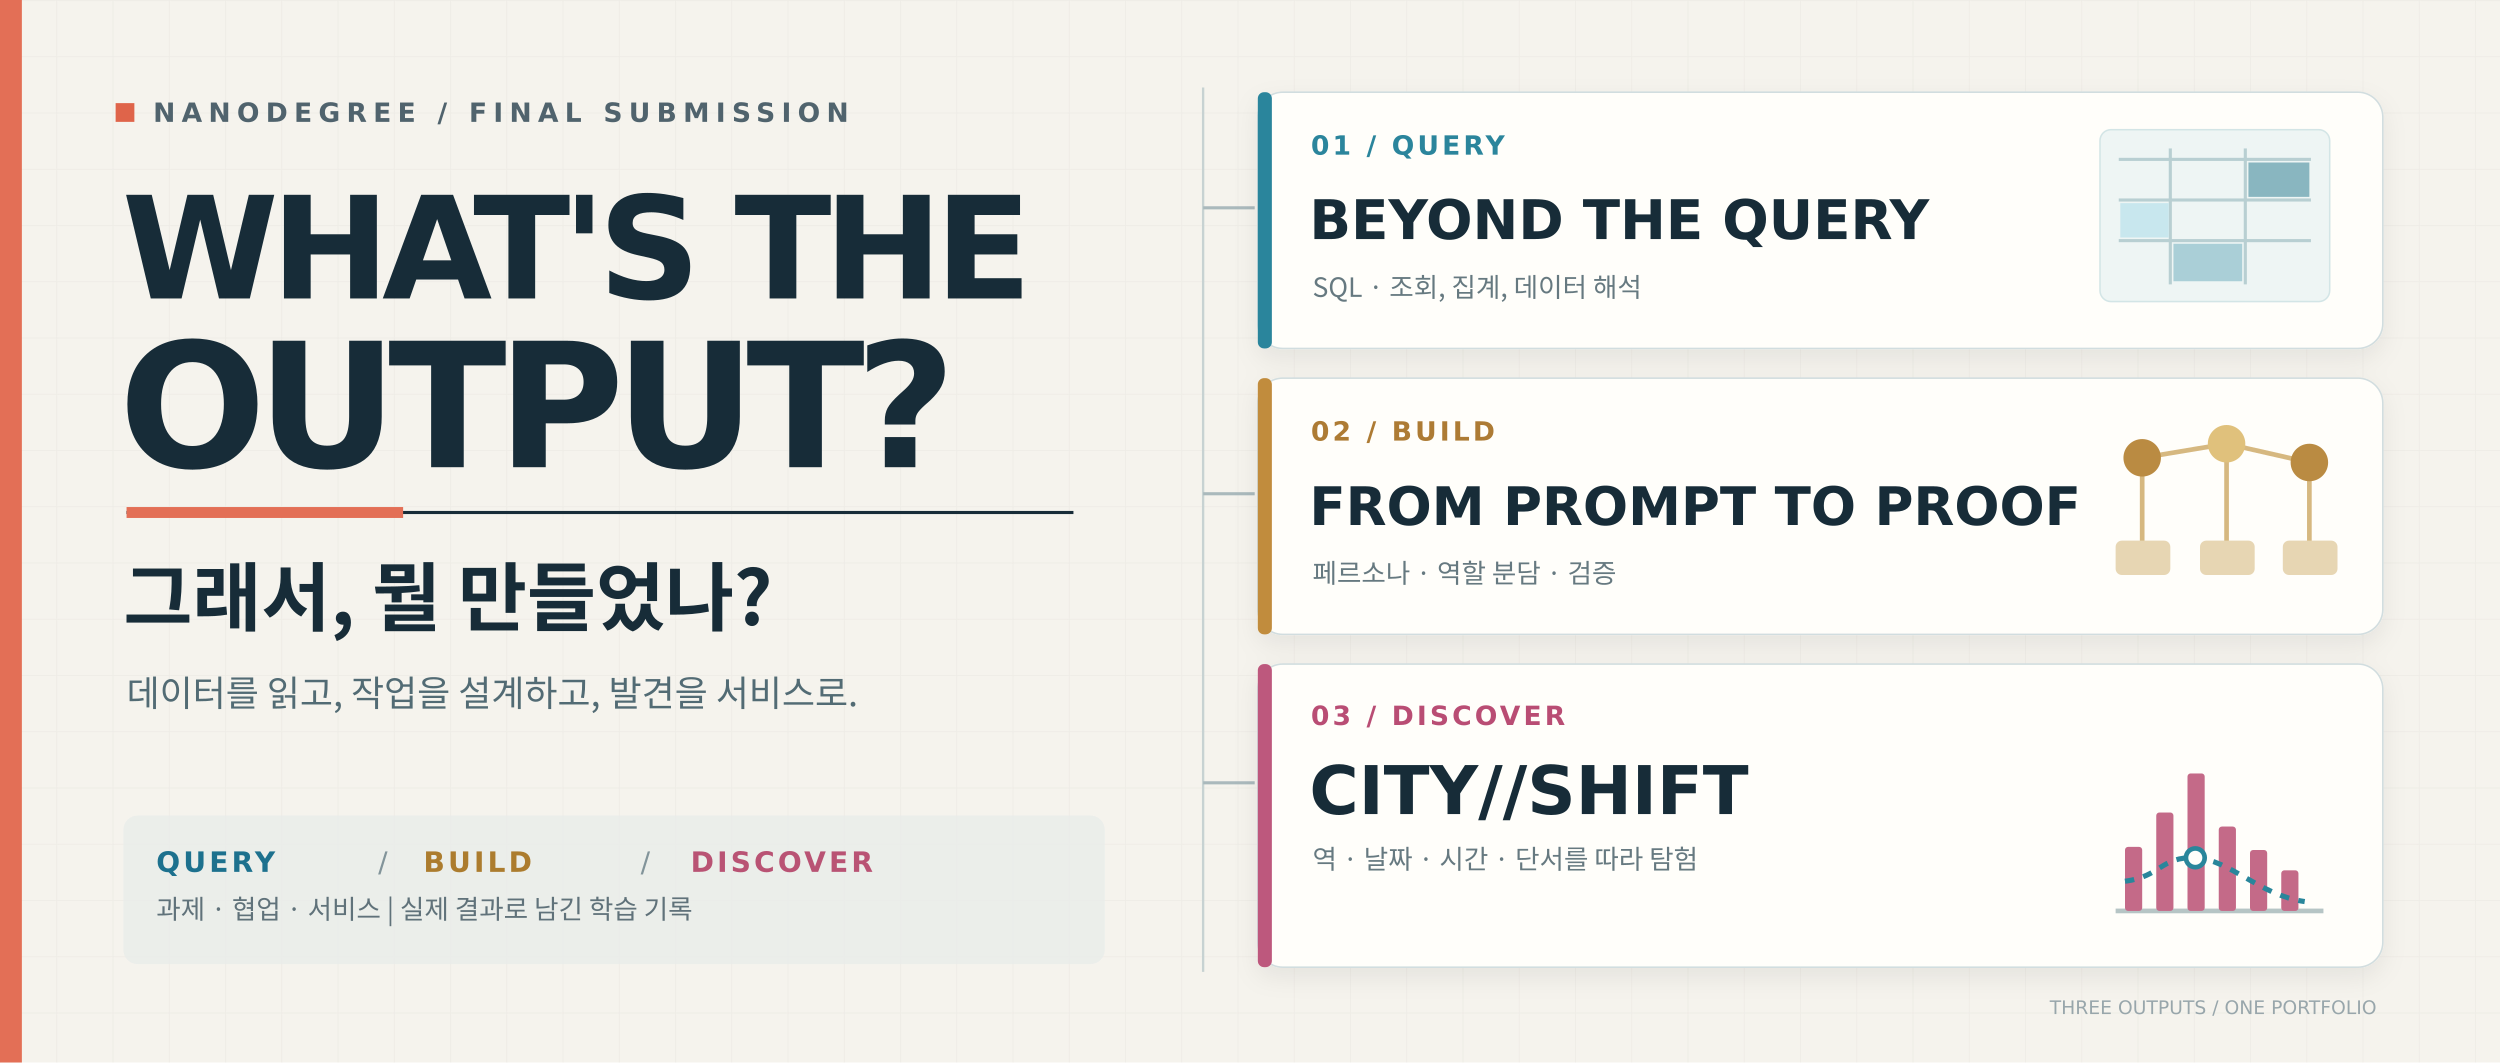
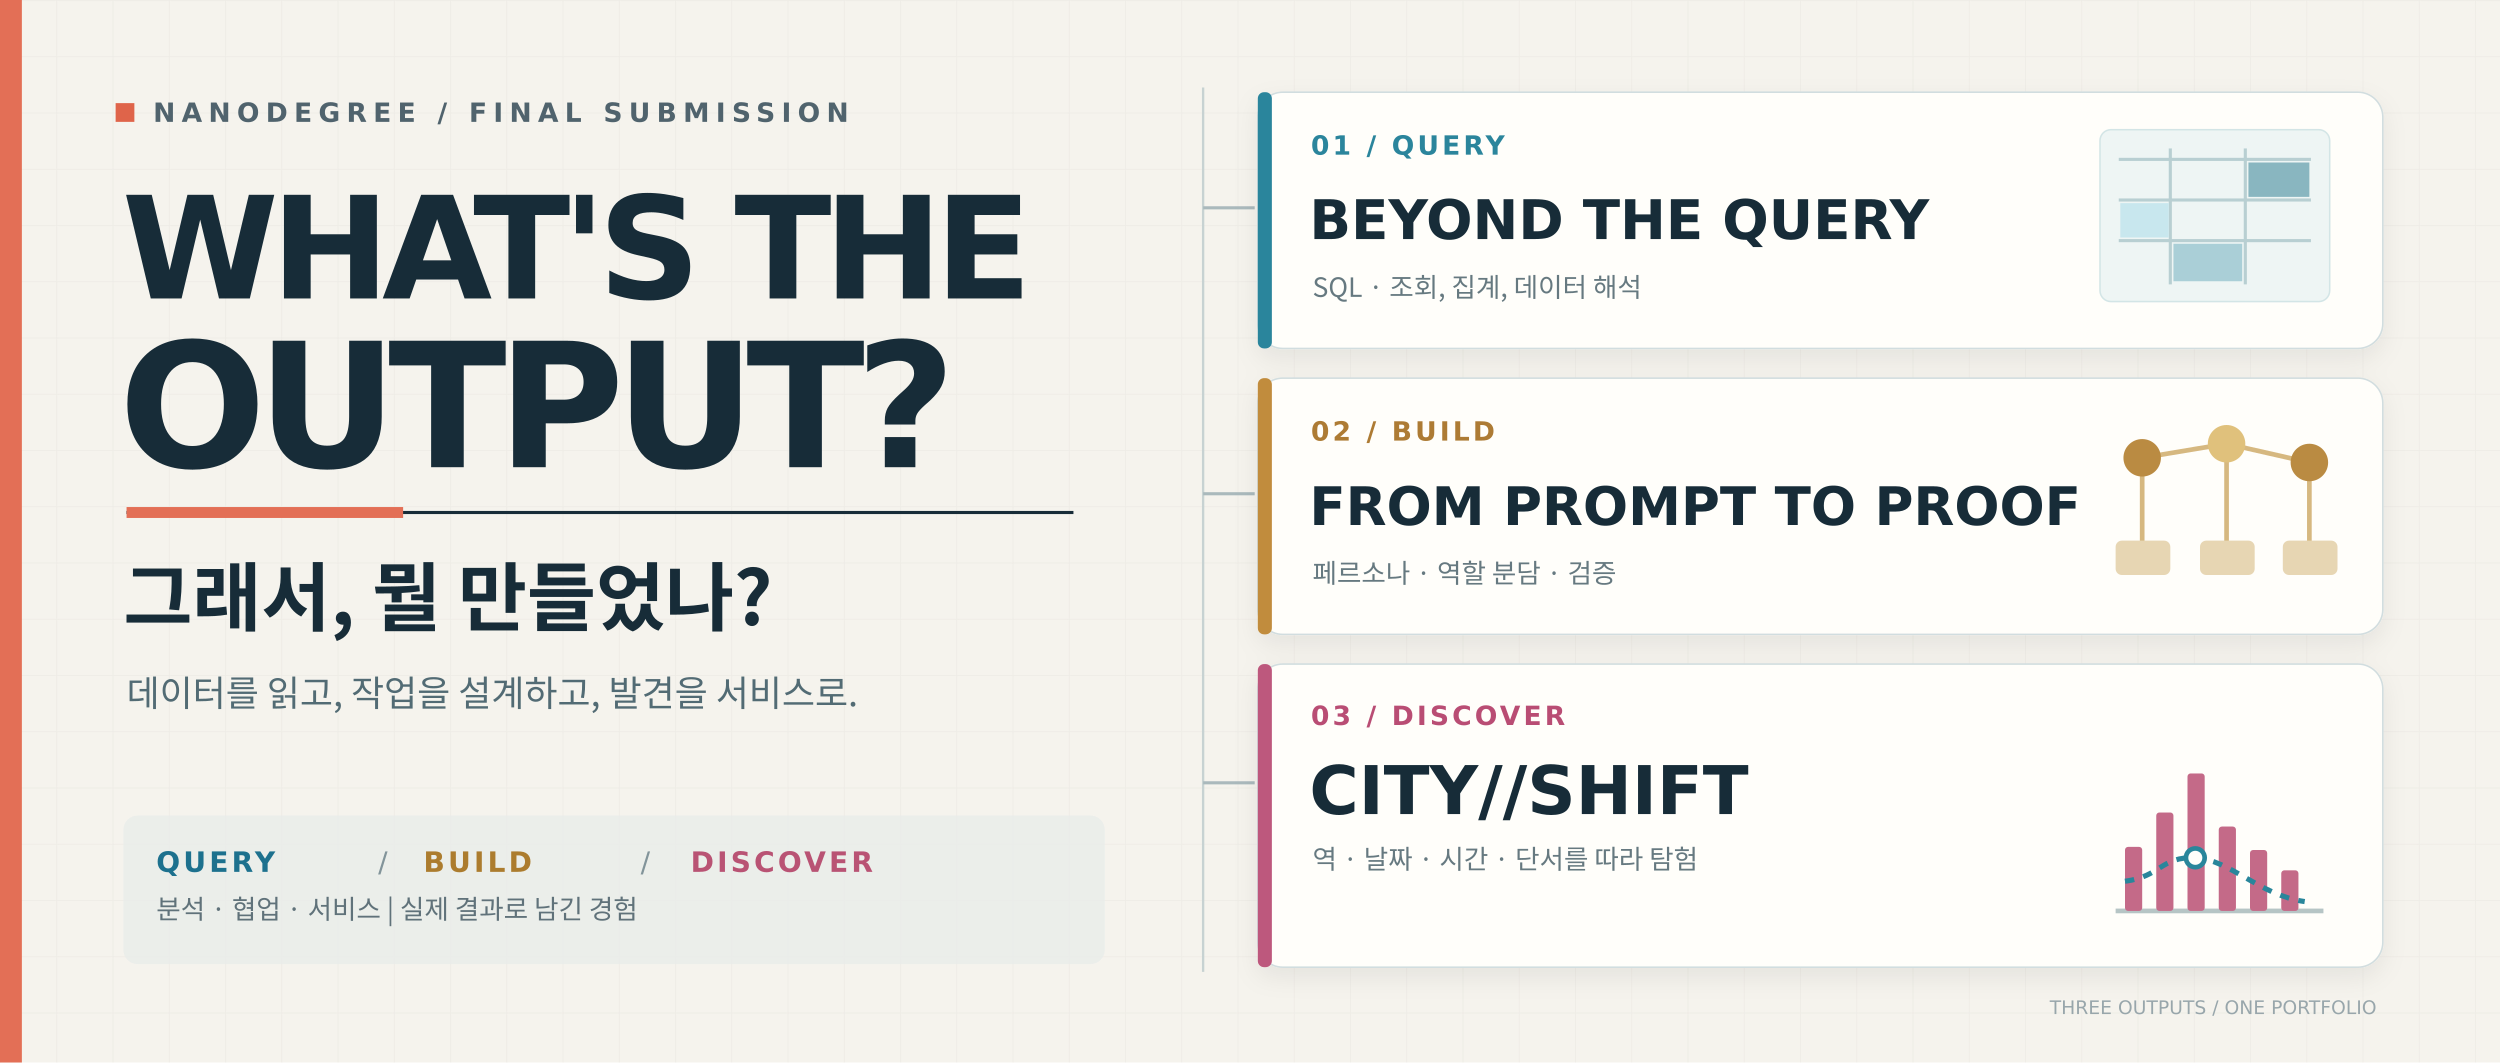
<svg xmlns="http://www.w3.org/2000/svg" width="1600" height="680" viewBox="0 0 1600 680" role="img" aria-label="WHAT'S THE OUTPUT? 그래서, 뭘 만들었나? QUERY BUILD DISCOVER">
  <defs>
    <pattern id="grid" width="36" height="36" patternUnits="userSpaceOnUse">
      <path d="M36 0H0V36" fill="none" stroke="#e7e5df" stroke-width="1" opacity=".52" />
    </pattern>
    <filter id="shadow" x="-15%" y="-30%" width="135%" height="160%">
      <feDropShadow dx="0" dy="6" stdDeviation="8" flood-color="#15272b" flood-opacity=".07" />
    </filter>
  </defs>
  <rect width="1600" height="680" fill="#f5f3ed" />
  <rect width="1600" height="680" fill="url(#grid)" />
  <path d="M0 0H14V680H0Z" fill="#e36f56" />
  <rect x="74" y="66" width="12" height="12" fill="#df644a" />
  <text x="98" y="78" font-family="DejaVu Sans, sans-serif" font-size="17" font-weight="bold" letter-spacing="4" fill="#50636d">NANODEGREE  /  FINAL SUBMISSION</text>
  <text x="78" y="191" font-family="DejaVu Sans, sans-serif" font-size="91" font-weight="800" letter-spacing="-5" fill="#172c38">WHAT'S THE</text>
  <text x="76" y="299" font-family="DejaVu Sans, sans-serif" font-size="111" font-weight="800" letter-spacing="-6" fill="#172c38">OUTPUT?</text>
  <path d="M81 328H687" stroke="#172c38" stroke-width="2" />
  <path d="M81 328H258" stroke="#e36f56" stroke-width="7" />
  <text x="79" y="400" font-family="Noto Sans CJK KR, NanumGothic, sans-serif" font-size="48" font-weight="700" fill="#172c38">그래서, 뭘 만들었나?</text>
  <text x="81" y="452" font-family="Noto Sans CJK KR, NanumGothic, sans-serif" font-size="23" fill="#526b74">데이터를 읽고, 작업을 설계하고, 발견을 서비스로.</text>
  <rect x="79" y="522" width="628" height="95" rx="9" fill="#e8ecea" opacity=".8" />
  <text x="100" y="558" font-family="DejaVu Sans, sans-serif" font-size="18" font-weight="700" letter-spacing="2" fill="#1d718e">QUERY</text>
  <text x="242" y="558" font-family="DejaVu Sans, sans-serif" font-size="18" fill="#82949a">/</text>
  <text x="271" y="558" font-family="DejaVu Sans, sans-serif" font-size="18" font-weight="700" letter-spacing="2" fill="#ac7c2e">BUILD</text>
  <text x="410" y="558" font-family="DejaVu Sans, sans-serif" font-size="18" fill="#82949a">/</text>
  <text x="442" y="558" font-family="DejaVu Sans, sans-serif" font-size="18" font-weight="700" letter-spacing="2" fill="#b95374">DISCOVER</text>
-   <text x="100" y="588" font-family="Noto Sans CJK KR, NanumGothic, sans-serif" font-size="17" fill="#60727a">과제 · 협업 · 서비스  |  실제 결과로 남긴 학습 기록</text>
+   <text x="100" y="588" font-family="Noto Sans CJK KR, NanumGothic, sans-serif" font-size="17" fill="#60727a">분석 · 협업 · 서비스  |  실제 결과로 남긴 경험</text>
  <line x1="770" y1="56" x2="770" y2="622" stroke="#c7d2d2" stroke-width="1.5" />
  <path d="M770 133H803 M770 316H803 M770 501H803" stroke="#aab9bc" stroke-width="2" />
  <g filter="url(#shadow)">
    <rect x="805" y="59" width="720" height="164" rx="16" fill="#fffefa" stroke="#d1dddf" />
    <rect x="805" y="59" width="9" height="164" rx="4" fill="#2b859c" />
    <rect x="805" y="242" width="720" height="164" rx="16" fill="#fffefa" stroke="#d1dddf" />
    <rect x="805" y="242" width="9" height="164" rx="4" fill="#c18c3e" />
    <rect x="805" y="425" width="720" height="194" rx="16" fill="#fffefa" stroke="#d1dddf" />
    <rect x="805" y="425" width="9" height="194" rx="4" fill="#bd587d" />
  </g>
  <text x="839" y="99" font-family="DejaVu Sans,sans-serif" font-size="17" font-weight="700" letter-spacing="2" fill="#2b859c">01  /  QUERY</text>
  <text x="838" y="153" font-family="DejaVu Sans,sans-serif" font-size="35" font-weight="800" fill="#172c38">BEYOND THE QUERY</text>
  <text x="840" y="190" font-family="Noto Sans CJK KR, sans-serif" font-size="17" fill="#667980">SQL · 조회, 집계, 데이터 해석</text>
  <g transform="translate(1344 83)">
    <rect width="147" height="110" rx="7" fill="#eef5f4" stroke="#d3e5e6" />
    <path d="M12 19H135 M12 45H135 M12 71H135 M45 12V99 M93 12V99" fill="none" stroke="#b8cfd2" stroke-width="2" />
    <rect x="13" y="47" width="31" height="22" fill="#c8e7ee" />
    <rect x="47" y="73" width="44" height="24" fill="#aacfd7" />
    <rect x="95" y="21" width="39" height="22" fill="#89b6c0" />
  </g>
  <text x="839" y="282" font-family="DejaVu Sans,sans-serif" font-size="17" font-weight="700" letter-spacing="2" fill="#ad7b34">02  /  BUILD</text>
  <text x="838" y="336" font-family="DejaVu Sans,sans-serif" font-size="34" font-weight="800" fill="#172c38">FROM PROMPT TO PROOF</text>
  <text x="840" y="373" font-family="Noto Sans CJK KR,sans-serif" font-size="17" fill="#667980">페르소나 · 역할 분담 · 검증</text>
  <g transform="translate(1352 267)">
    <path d="M19 26L73 17L126 29 M73 17V84 M19 26L19 84 M126 29L126 84" fill="none" stroke="#d6b880" stroke-width="3" />
    <circle cx="19" cy="26" r="12" fill="#ba8b42" />
    <circle cx="73" cy="17" r="12" fill="#e0c17c" />
    <circle cx="126" cy="29" r="12" fill="#ba8b42" />
    <rect x="2" y="79" width="35" height="22" rx="4" fill="#e7d6b3" />
    <rect x="56" y="79" width="35" height="22" rx="4" fill="#e7d6b3" />
    <rect x="109" y="79" width="35" height="22" rx="4" fill="#e7d6b3" />
  </g>
  <text x="839" y="464" font-family="DejaVu Sans,sans-serif" font-size="17" font-weight="700" letter-spacing="2" fill="#b94d74">03  /  DISCOVER</text>
  <text x="838" y="521" font-family="DejaVu Sans,sans-serif" font-size="43" font-weight="800" fill="#172c38">CITY//SHIFT</text>
  <text x="840" y="556" font-family="Noto Sans CJK KR,sans-serif" font-size="17" fill="#667980">역 · 날짜 · 시간 · 단서를 따라 탐험</text>
  <g transform="translate(1350 459)">
    <path d="M4 124H137" stroke="#b6c5c5" stroke-width="3" />
    <g fill="#c46a88">
      <rect x="10" y="83" width="11" height="41" rx="2" />
      <rect x="30" y="61" width="11" height="63" rx="2" />
      <rect x="50" y="36" width="11" height="88" rx="2" />
      <rect x="70" y="70" width="11" height="54" rx="2" />
      <rect x="90" y="85" width="11" height="39" rx="2" />
      <rect x="110" y="98" width="11" height="26" rx="2" />
    </g>
    <path d="M10 105C33 102 33 89 55 90S96 114 125 118" stroke="#29869b" stroke-width="3.3" fill="none" stroke-dasharray="6 6" />
    <circle cx="55" cy="90" r="6" fill="#fffefa" stroke="#29869b" stroke-width="3" />
  </g>
  <text x="1521" y="649" font-family="DejaVu Sans,sans-serif" font-size="12" fill="#98a6ab" text-anchor="end">THREE OUTPUTS / ONE PORTFOLIO</text>
</svg>
